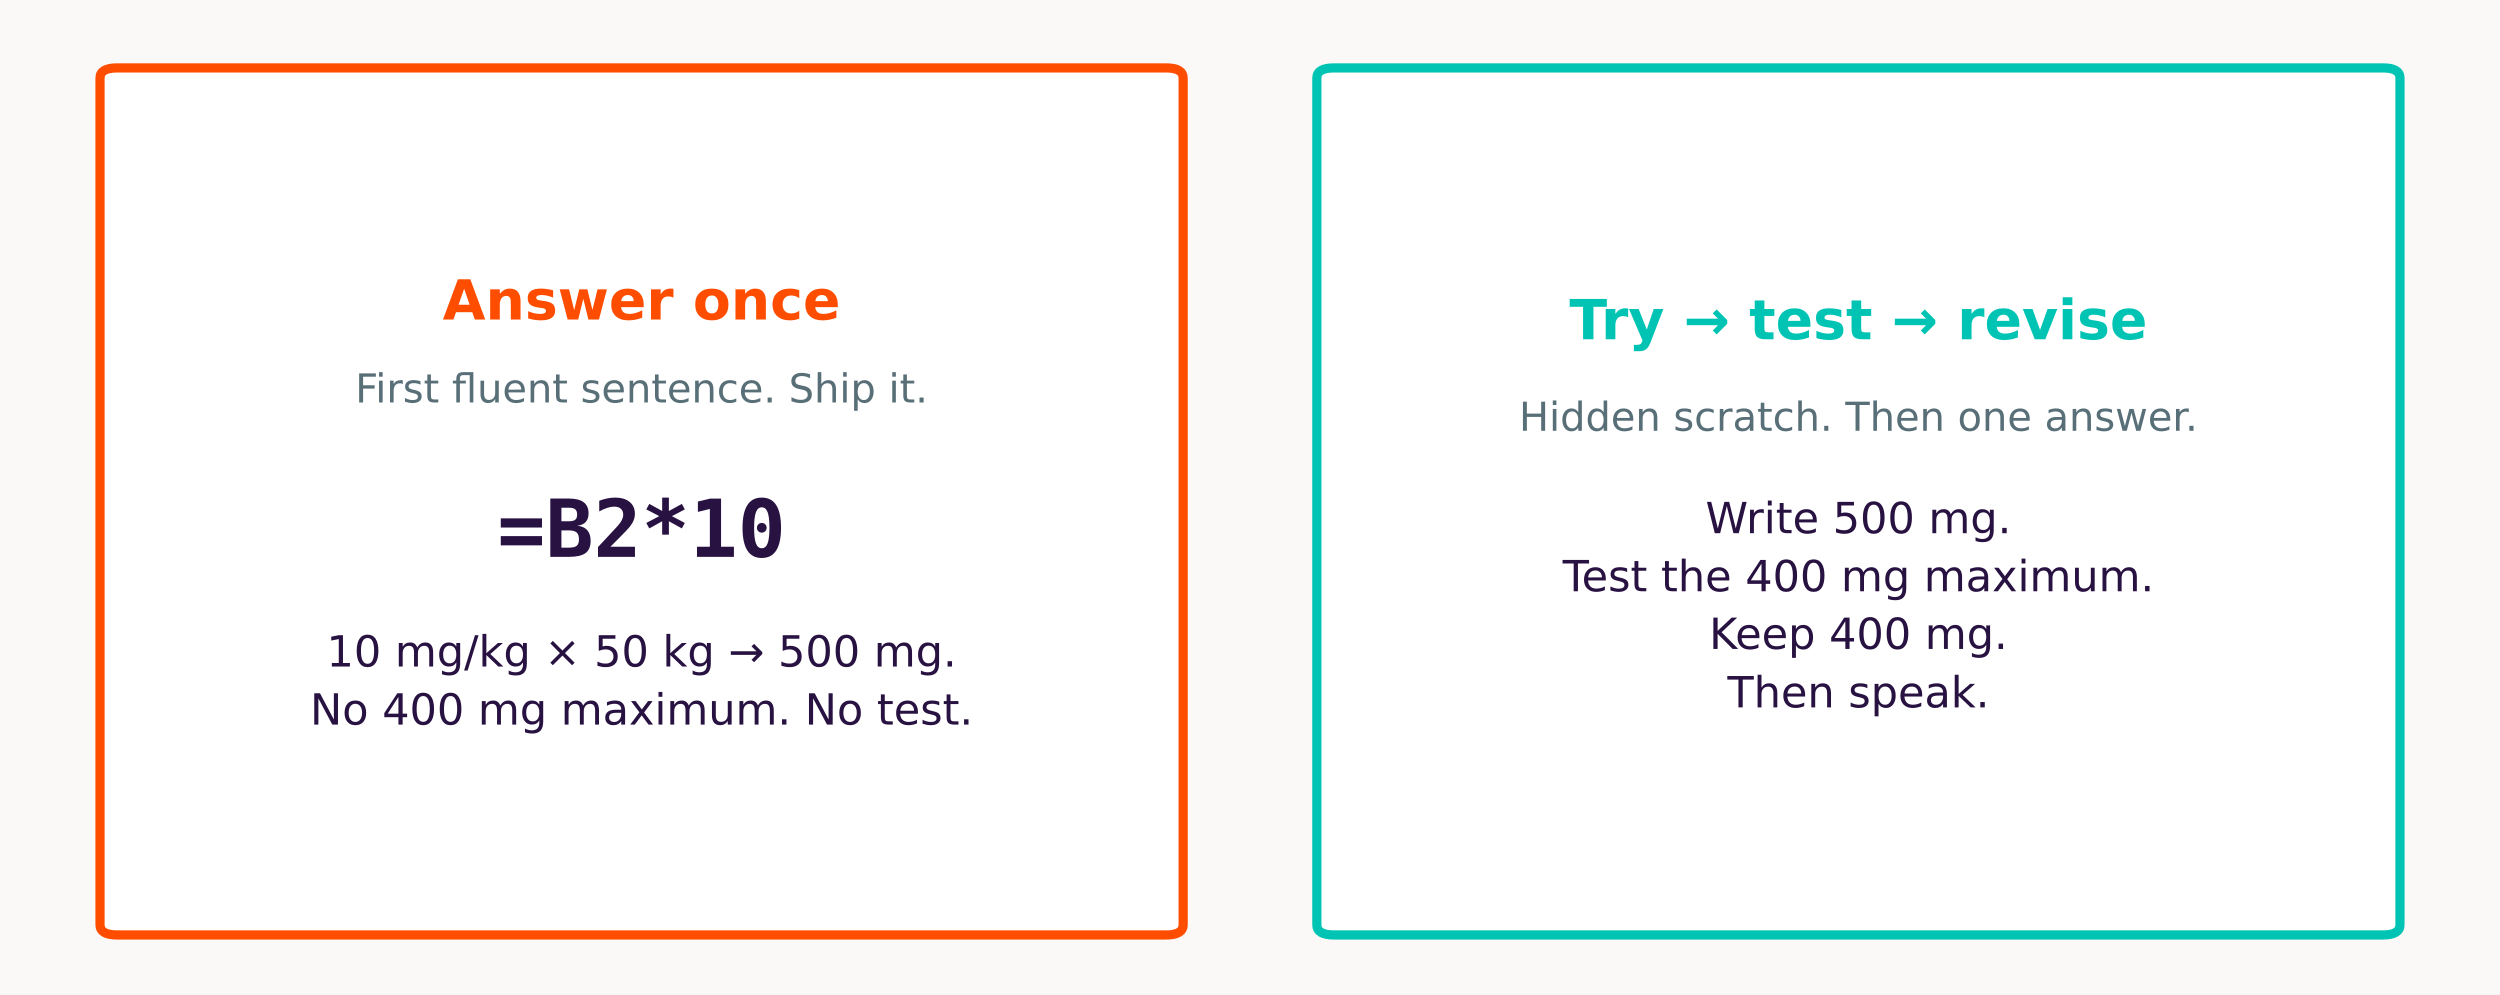
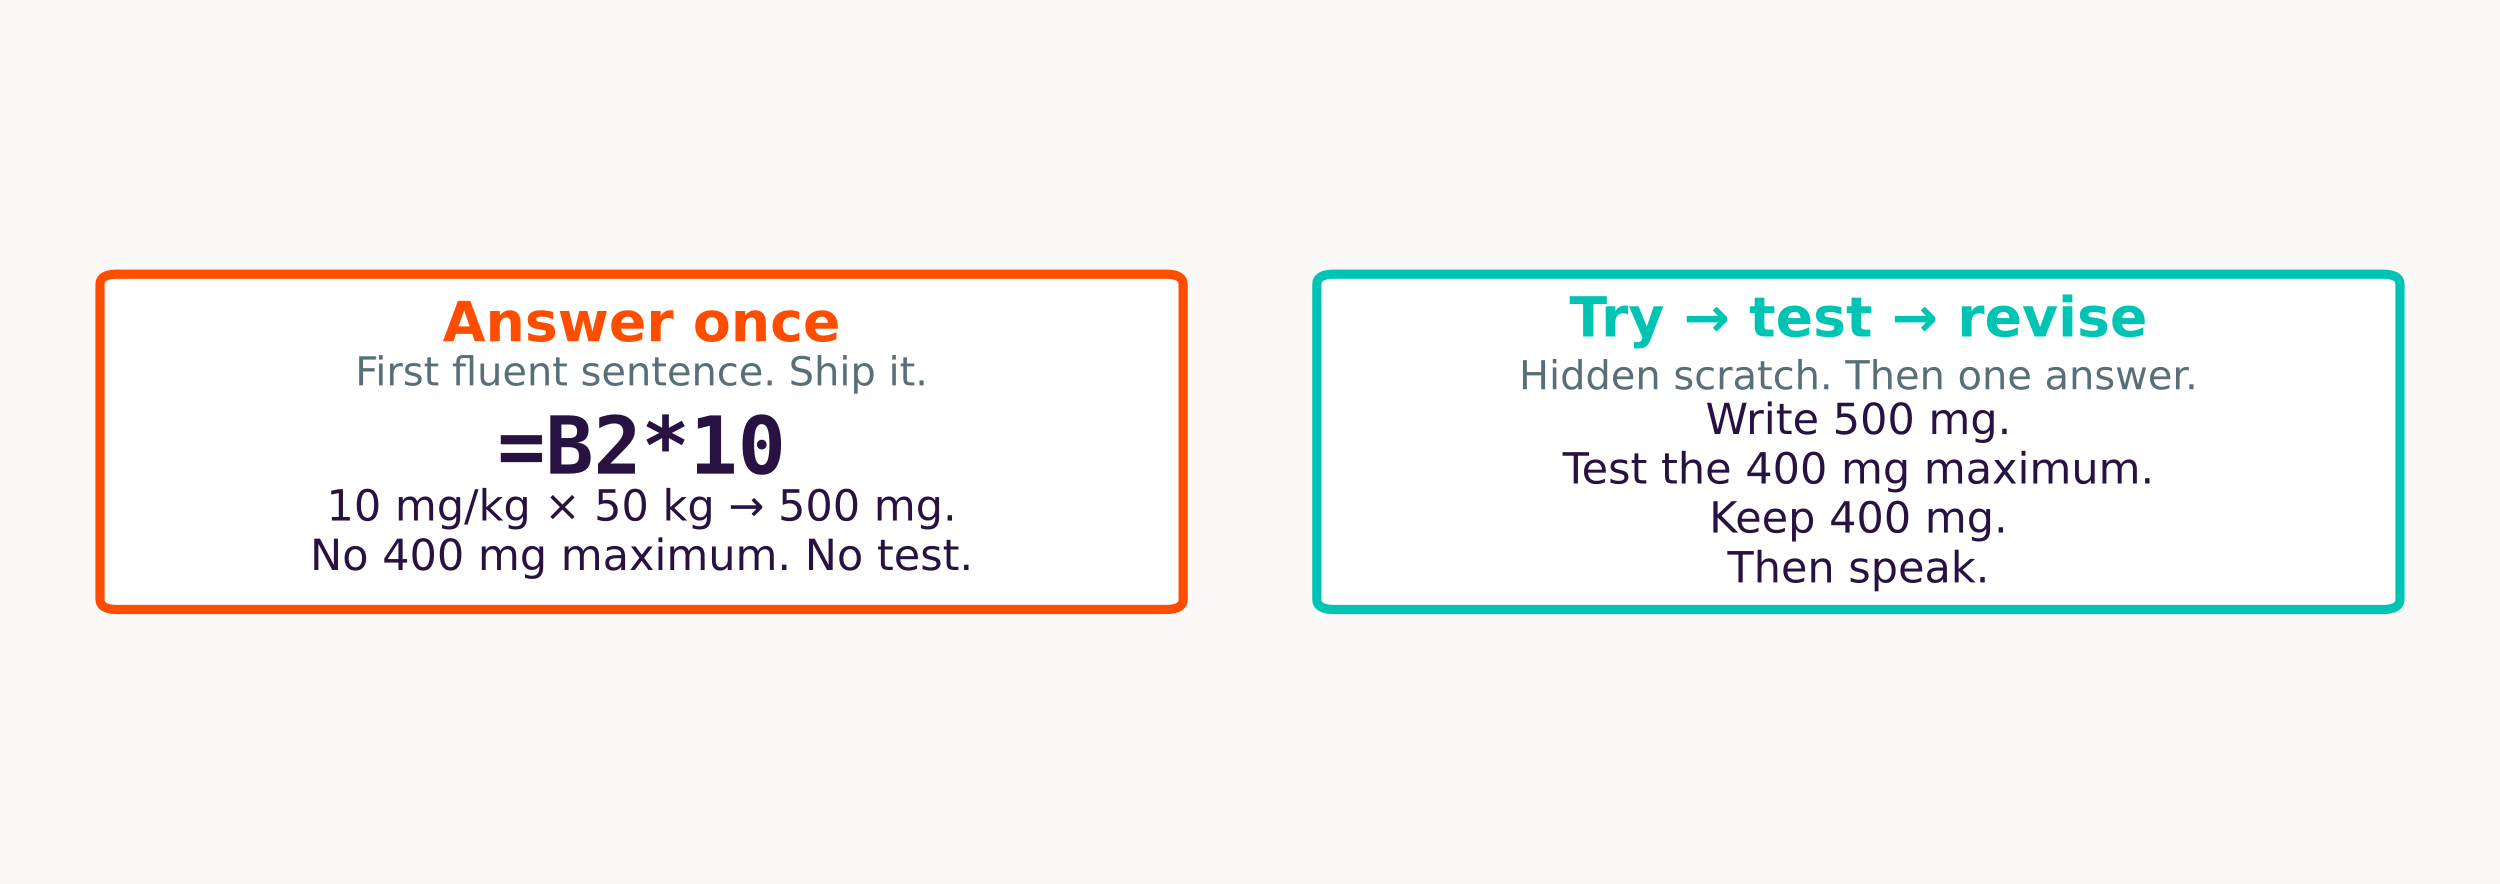
- <svg xmlns="http://www.w3.org/2000/svg" xmlns:xlink="http://www.w3.org/1999/xlink" width="813.96pt" height="323.748pt" viewBox="0 0 813.96 323.748" version="1.1">
+ <svg xmlns="http://www.w3.org/2000/svg" xmlns:xlink="http://www.w3.org/1999/xlink" width="813.96pt" height="287.712pt" viewBox="0 0 813.96 287.712" version="1.1">
  <defs>
    <style type="text/css">*{stroke-linejoin: round; stroke-linecap: butt}</style>
  </defs>
  <g id="figure_1">
    <g id="patch_1">
-       <path d="M 0 323.748  L 813.96 323.748  L 813.96 -0  L 0 -0  z " style="fill: #faf9f7" />
+       <path d="M 0 287.712  L 813.96 287.712  L 813.96 0  L 0 0  z " style="fill: #faf9f7" />
    </g>
    <g id="axes_1">
      <g id="patch_2">
-         <path d="M 38.142 304.41  L 379.638 304.41  Q 385.218 304.41 385.218 301.084  L 385.218 25.436  Q 385.218 22.11 379.638 22.11  L 38.142 22.11  Q 32.562 22.11 32.562 25.436  L 32.562 301.084  Q 32.562 304.41 38.142 304.41  z " clip-path="url(#p36a122272f)" style="fill: #ffffff; stroke: #ff4d00; stroke-width: 3; stroke-linejoin: miter" />
+         <path d="M 38.142 198.442  L 379.638 198.442  Q 385.218 198.442 385.218 195.116  L 385.218 92.596  Q 385.218 89.27 379.638 89.27  L 38.142 89.27  Q 32.562 89.27 32.562 92.596  L 32.562 195.116  Q 32.562 198.442 38.142 198.442  z " clip-path="url(#pd3d5952165)" style="fill: #ffffff; stroke: #ff4d00; stroke-width: 3; stroke-linejoin: miter" />
      </g>
      <g id="patch_3">
-         <path d="M 434.322 304.41  L 775.818 304.41  Q 781.398 304.41 781.398 301.084  L 781.398 25.436  Q 781.398 22.11 775.818 22.11  L 434.322 22.11  Q 428.742 22.11 428.742 25.436  L 428.742 301.084  Q 428.742 304.41 434.322 304.41  z " clip-path="url(#p36a122272f)" style="fill: #ffffff; stroke: #00c4b3; stroke-width: 3; stroke-linejoin: miter" />
+         <path d="M 434.322 198.442  L 775.818 198.442  Q 781.398 198.442 781.398 195.116  L 781.398 92.596  Q 781.398 89.27 775.818 89.27  L 434.322 89.27  Q 428.742 89.27 428.742 92.596  L 428.742 195.116  Q 428.742 198.442 434.322 198.442  z " clip-path="url(#pd3d5952165)" style="fill: #ffffff; stroke: #00c4b3; stroke-width: 3; stroke-linejoin: miter" />
      </g>
      <g id="text_1">
-         <g style="fill: #ff4d00" transform="translate(144.1406 104.0443) scale(0.18 -0.18)">
+         <g style="fill: #ff4d00" transform="translate(144.1406 111.0912) scale(0.18 -0.18)">
          <defs>
            <path id="DejaVuSans-Bold-24" d="M 3419 850  L 1538 850  L 1241 0  L 31 0  L 1759 4666  L 3194 4666  L 4922 0  L 3713 0  L 3419 850  z M 1838 1716  L 3116 1716  L 2478 3572  L 1838 1716  z " transform="scale(0.015625)" />
            <path id="DejaVuSans-Bold-51" d="M 4056 2131  L 4056 0  L 2931 0  L 2931 347  L 2931 1631  Q 2931 2084 2911 2256  Q 2891 2428 2841 2509  Q 2775 2619 2662 2680  Q 2550 2741 2406 2741  Q 2056 2741 1856 2470  Q 1656 2200 1656 1722  L 1656 0  L 538 0  L 538 3500  L 1656 3500  L 1656 2988  Q 1909 3294 2193 3439  Q 2478 3584 2822 3584  Q 3428 3584 3742 3212  Q 4056 2841 4056 2131  z " transform="scale(0.015625)" />
            <path id="DejaVuSans-Bold-56" d="M 3272 3391  L 3272 2541  Q 2913 2691 2578 2766  Q 2244 2841 1947 2841  Q 1628 2841 1473 2761  Q 1319 2681 1319 2516  Q 1319 2381 1436 2309  Q 1553 2238 1856 2203  L 2053 2175  Q 2913 2066 3209 1816  Q 3506 1566 3506 1031  Q 3506 472 3093 190  Q 2681 -91 1863 -91  Q 1516 -91 1145 -36  Q 775 19 384 128  L 384 978  Q 719 816 1070 734  Q 1422 653 1784 653  Q 2113 653 2278 743  Q 2444 834 2444 1013  Q 2444 1163 2330 1236  Q 2216 1309 1875 1350  L 1678 1375  Q 931 1469 631 1722  Q 331 1975 331 2491  Q 331 3047 712 3315  Q 1094 3584 1881 3584  Q 2191 3584 2531 3537  Q 2872 3491 3272 3391  z " transform="scale(0.015625)" />
            <path id="DejaVuSans-Bold-5a" d="M 225 3500  L 1313 3500  L 1900 1088  L 2491 3500  L 3425 3500  L 4013 1113  L 4603 3500  L 5691 3500  L 4769 0  L 3547 0  L 2956 2406  L 2369 0  L 1147 0  L 225 3500  z " transform="scale(0.015625)" />
            <path id="DejaVuSans-Bold-48" d="M 4031 1759  L 4031 1441  L 1416 1441  Q 1456 1047 1700 850  Q 1944 653 2381 653  Q 2734 653 3104 758  Q 3475 863 3866 1075  L 3866 213  Q 3469 63 3072 -14  Q 2675 -91 2278 -91  Q 1328 -91 801 392  Q 275 875 275 1747  Q 275 2603 792 3093  Q 1309 3584 2216 3584  Q 3041 3584 3536 3087  Q 4031 2591 4031 1759  z M 2881 2131  Q 2881 2450 2695 2645  Q 2509 2841 2209 2841  Q 1884 2841 1681 2658  Q 1478 2475 1428 2131  L 2881 2131  z " transform="scale(0.015625)" />
            <path id="DejaVuSans-Bold-55" d="M 3138 2547  Q 2991 2616 2845 2648  Q 2700 2681 2553 2681  Q 2122 2681 1889 2404  Q 1656 2128 1656 1613  L 1656 0  L 538 0  L 538 3500  L 1656 3500  L 1656 2925  Q 1872 3269 2151 3426  Q 2431 3584 2822 3584  Q 2878 3584 2943 3579  Q 3009 3575 3134 3559  L 3138 2547  z " transform="scale(0.015625)" />
            <path id="DejaVuSans-Bold-3" transform="scale(0.015625)" />
            <path id="DejaVuSans-Bold-52" d="M 2203 2784  Q 1831 2784 1636 2517  Q 1441 2250 1441 1747  Q 1441 1244 1636 976  Q 1831 709 2203 709  Q 2569 709 2762 976  Q 2956 1244 2956 1747  Q 2956 2250 2762 2517  Q 2569 2784 2203 2784  z M 2203 3584  Q 3106 3584 3614 3096  Q 4122 2609 4122 1747  Q 4122 884 3614 396  Q 3106 -91 2203 -91  Q 1297 -91 786 396  Q 275 884 275 1747  Q 275 2609 786 3096  Q 1297 3584 2203 3584  z " transform="scale(0.015625)" />
            <path id="DejaVuSans-Bold-46" d="M 3366 3391  L 3366 2478  Q 3138 2634 2908 2709  Q 2678 2784 2431 2784  Q 1963 2784 1702 2511  Q 1441 2238 1441 1747  Q 1441 1256 1702 982  Q 1963 709 2431 709  Q 2694 709 2930 787  Q 3166 866 3366 1019  L 3366 103  Q 3103 6 2833 -42  Q 2563 -91 2291 -91  Q 1344 -91 809 395  Q 275 881 275 1747  Q 275 2613 809 3098  Q 1344 3584 2291 3584  Q 2566 3584 2833 3536  Q 3100 3488 3366 3391  z " transform="scale(0.015625)" />
          </defs>
          <use xlink:href="#DejaVuSans-Bold-24" />
          <use xlink:href="#DejaVuSans-Bold-51" transform="translate(77.39062 0)" />
          <use xlink:href="#DejaVuSans-Bold-56" transform="translate(148.5781 0)" />
          <use xlink:href="#DejaVuSans-Bold-5a" transform="translate(208.0938 0)" />
          <use xlink:href="#DejaVuSans-Bold-48" transform="translate(300.4844 0)" />
          <use xlink:href="#DejaVuSans-Bold-55" transform="translate(368.3125 0)" />
          <use xlink:href="#DejaVuSans-Bold-3" transform="translate(417.625 0)" />
          <use xlink:href="#DejaVuSans-Bold-52" transform="translate(452.4375 0)" />
          <use xlink:href="#DejaVuSans-Bold-51" transform="translate(521.1406 0)" />
          <use xlink:href="#DejaVuSans-Bold-46" transform="translate(592.3281 0)" />
          <use xlink:href="#DejaVuSans-Bold-48" transform="translate(651.6094 0)" />
        </g>
      </g>
      <g id="text_2">
-         <g style="fill: #586f78" transform="translate(115.6597 131.0451) scale(0.13 -0.13)">
+         <g style="fill: #586f78" transform="translate(115.6597 125.475) scale(0.13 -0.13)">
          <defs>
            <path id="DejaVuSans-29" d="M 628 4666  L 3309 4666  L 3309 4134  L 1259 4134  L 1259 2759  L 3109 2759  L 3109 2228  L 1259 2228  L 1259 0  L 628 0  L 628 4666  z " transform="scale(0.015625)" />
            <path id="DejaVuSans-4c" d="M 603 3500  L 1178 3500  L 1178 0  L 603 0  L 603 3500  z M 603 4863  L 1178 4863  L 1178 4134  L 603 4134  L 603 4863  z " transform="scale(0.015625)" />
            <path id="DejaVuSans-55" d="M 2631 2963  Q 2534 3019 2420 3045  Q 2306 3072 2169 3072  Q 1681 3072 1420 2755  Q 1159 2438 1159 1844  L 1159 0  L 581 0  L 581 3500  L 1159 3500  L 1159 2956  Q 1341 3275 1631 3429  Q 1922 3584 2338 3584  Q 2397 3584 2469 3576  Q 2541 3569 2628 3553  L 2631 2963  z " transform="scale(0.015625)" />
            <path id="DejaVuSans-56" d="M 2834 3397  L 2834 2853  Q 2591 2978 2328 3040  Q 2066 3103 1784 3103  Q 1356 3103 1142 2972  Q 928 2841 928 2578  Q 928 2378 1081 2264  Q 1234 2150 1697 2047  L 1894 2003  Q 2506 1872 2764 1633  Q 3022 1394 3022 966  Q 3022 478 2636 193  Q 2250 -91 1575 -91  Q 1294 -91 989 -36  Q 684 19 347 128  L 347 722  Q 666 556 975 473  Q 1284 391 1588 391  Q 1994 391 2212 530  Q 2431 669 2431 922  Q 2431 1156 2273 1281  Q 2116 1406 1581 1522  L 1381 1569  Q 847 1681 609 1914  Q 372 2147 372 2553  Q 372 3047 722 3315  Q 1072 3584 1716 3584  Q 2034 3584 2315 3537  Q 2597 3491 2834 3397  z " transform="scale(0.015625)" />
            <path id="DejaVuSans-57" d="M 1172 4494  L 1172 3500  L 2356 3500  L 2356 3053  L 1172 3053  L 1172 1153  Q 1172 725 1289 603  Q 1406 481 1766 481  L 2356 481  L 2356 0  L 1766 0  Q 1100 0 847 248  Q 594 497 594 1153  L 594 3053  L 172 3053  L 172 3500  L 594 3500  L 594 4494  L 1172 4494  z " transform="scale(0.015625)" />
            <path id="DejaVuSans-3" transform="scale(0.015625)" />
            <path id="DejaVuSans-13b0" d="M 1831 4863  L 3431 4863  L 3431 0  L 2853 0  L 2853 4384  L 1825 4384  Q 1516 4384 1395 4259  Q 1275 4134 1275 3809  L 1275 3500  L 2222 3500  L 2222 3053  L 1275 3053  L 1275 0  L 697 0  L 697 3053  L 147 3053  L 147 3500  L 697 3500  L 697 3744  Q 697 4328 969 4595  Q 1241 4863 1831 4863  z " transform="scale(0.015625)" />
            <path id="DejaVuSans-58" d="M 544 1381  L 544 3500  L 1119 3500  L 1119 1403  Q 1119 906 1312 657  Q 1506 409 1894 409  Q 2359 409 2629 706  Q 2900 1003 2900 1516  L 2900 3500  L 3475 3500  L 3475 0  L 2900 0  L 2900 538  Q 2691 219 2414 64  Q 2138 -91 1772 -91  Q 1169 -91 856 284  Q 544 659 544 1381  z M 1991 3584  L 1991 3584  z " transform="scale(0.015625)" />
            <path id="DejaVuSans-48" d="M 3597 1894  L 3597 1613  L 953 1613  Q 991 1019 1311 708  Q 1631 397 2203 397  Q 2534 397 2845 478  Q 3156 559 3463 722  L 3463 178  Q 3153 47 2828 -22  Q 2503 -91 2169 -91  Q 1331 -91 842 396  Q 353 884 353 1716  Q 353 2575 817 3079  Q 1281 3584 2069 3584  Q 2775 3584 3186 3129  Q 3597 2675 3597 1894  z M 3022 2063  Q 3016 2534 2758 2815  Q 2500 3097 2075 3097  Q 1594 3097 1305 2825  Q 1016 2553 972 2059  L 3022 2063  z " transform="scale(0.015625)" />
            <path id="DejaVuSans-51" d="M 3513 2113  L 3513 0  L 2938 0  L 2938 2094  Q 2938 2591 2744 2837  Q 2550 3084 2163 3084  Q 1697 3084 1428 2787  Q 1159 2491 1159 1978  L 1159 0  L 581 0  L 581 3500  L 1159 3500  L 1159 2956  Q 1366 3272 1645 3428  Q 1925 3584 2291 3584  Q 2894 3584 3203 3211  Q 3513 2838 3513 2113  z " transform="scale(0.015625)" />
            <path id="DejaVuSans-46" d="M 3122 3366  L 3122 2828  Q 2878 2963 2633 3030  Q 2388 3097 2138 3097  Q 1578 3097 1268 2742  Q 959 2388 959 1747  Q 959 1106 1268 751  Q 1578 397 2138 397  Q 2388 397 2633 464  Q 2878 531 3122 666  L 3122 134  Q 2881 22 2623 -34  Q 2366 -91 2075 -91  Q 1284 -91 818 406  Q 353 903 353 1747  Q 353 2603 823 3093  Q 1294 3584 2113 3584  Q 2378 3584 2631 3529  Q 2884 3475 3122 3366  z " transform="scale(0.015625)" />
            <path id="DejaVuSans-11" d="M 684 794  L 1344 794  L 1344 0  L 684 0  L 684 794  z " transform="scale(0.015625)" />
            <path id="DejaVuSans-36" d="M 3425 4513  L 3425 3897  Q 3066 4069 2747 4153  Q 2428 4238 2131 4238  Q 1616 4238 1336 4038  Q 1056 3838 1056 3469  Q 1056 3159 1242 3001  Q 1428 2844 1947 2747  L 2328 2669  Q 3034 2534 3370 2195  Q 3706 1856 3706 1288  Q 3706 609 3251 259  Q 2797 -91 1919 -91  Q 1588 -91 1214 -16  Q 841 59 441 206  L 441 856  Q 825 641 1194 531  Q 1563 422 1919 422  Q 2459 422 2753 634  Q 3047 847 3047 1241  Q 3047 1584 2836 1778  Q 2625 1972 2144 2069  L 1759 2144  Q 1053 2284 737 2584  Q 422 2884 422 3419  Q 422 4038 858 4394  Q 1294 4750 2059 4750  Q 2388 4750 2728 4690  Q 3069 4631 3425 4513  z " transform="scale(0.015625)" />
            <path id="DejaVuSans-4b" d="M 3513 2113  L 3513 0  L 2938 0  L 2938 2094  Q 2938 2591 2744 2837  Q 2550 3084 2163 3084  Q 1697 3084 1428 2787  Q 1159 2491 1159 1978  L 1159 0  L 581 0  L 581 4863  L 1159 4863  L 1159 2956  Q 1366 3272 1645 3428  Q 1925 3584 2291 3584  Q 2894 3584 3203 3211  Q 3513 2838 3513 2113  z " transform="scale(0.015625)" />
            <path id="DejaVuSans-53" d="M 1159 525  L 1159 -1331  L 581 -1331  L 581 3500  L 1159 3500  L 1159 2969  Q 1341 3281 1617 3432  Q 1894 3584 2278 3584  Q 2916 3584 3314 3078  Q 3713 2572 3713 1747  Q 3713 922 3314 415  Q 2916 -91 2278 -91  Q 1894 -91 1617 61  Q 1341 213 1159 525  z M 3116 1747  Q 3116 2381 2855 2742  Q 2594 3103 2138 3103  Q 1681 3103 1420 2742  Q 1159 2381 1159 1747  Q 1159 1113 1420 752  Q 1681 391 2138 391  Q 2594 391 2855 752  Q 3116 1113 3116 1747  z " transform="scale(0.015625)" />
          </defs>
          <use xlink:href="#DejaVuSans-29" />
          <use xlink:href="#DejaVuSans-4c" transform="translate(50.23438 0)" />
          <use xlink:href="#DejaVuSans-55" transform="translate(78.01562 0)" />
          <use xlink:href="#DejaVuSans-56" transform="translate(119.125 0)" />
          <use xlink:href="#DejaVuSans-57" transform="translate(171.2188 0)" />
          <use xlink:href="#DejaVuSans-3" transform="translate(210.4219 0)" />
          <use xlink:href="#DejaVuSans-13b0" transform="translate(242.2031 0)" />
          <use xlink:href="#DejaVuSans-58" transform="translate(305.1875 0)" />
          <use xlink:href="#DejaVuSans-48" transform="translate(368.5625 0)" />
          <use xlink:href="#DejaVuSans-51" transform="translate(430.0938 0)" />
          <use xlink:href="#DejaVuSans-57" transform="translate(493.4688 0)" />
          <use xlink:href="#DejaVuSans-3" transform="translate(532.6719 0)" />
          <use xlink:href="#DejaVuSans-56" transform="translate(564.4531 0)" />
          <use xlink:href="#DejaVuSans-48" transform="translate(616.5469 0)" />
          <use xlink:href="#DejaVuSans-51" transform="translate(678.0781 0)" />
          <use xlink:href="#DejaVuSans-57" transform="translate(741.4531 0)" />
          <use xlink:href="#DejaVuSans-48" transform="translate(780.6562 0)" />
          <use xlink:href="#DejaVuSans-51" transform="translate(842.1875 0)" />
          <use xlink:href="#DejaVuSans-46" transform="translate(905.5625 0)" />
          <use xlink:href="#DejaVuSans-48" transform="translate(960.5469 0)" />
          <use xlink:href="#DejaVuSans-11" transform="translate(1022.078 0)" />
          <use xlink:href="#DejaVuSans-3" transform="translate(1053.859 0)" />
          <use xlink:href="#DejaVuSans-36" transform="translate(1085.641 0)" />
          <use xlink:href="#DejaVuSans-4b" transform="translate(1149.125 0)" />
          <use xlink:href="#DejaVuSans-4c" transform="translate(1212.5 0)" />
          <use xlink:href="#DejaVuSans-53" transform="translate(1240.281 0)" />
          <use xlink:href="#DejaVuSans-3" transform="translate(1303.766 0)" />
          <use xlink:href="#DejaVuSans-4c" transform="translate(1335.547 0)" />
          <use xlink:href="#DejaVuSans-57" transform="translate(1363.328 0)" />
          <use xlink:href="#DejaVuSans-11" transform="translate(1402.531 0)" />
        </g>
      </g>
      <g id="text_3">
-         <g style="fill: #281241" transform="translate(161.9316 181.3029) scale(0.26 -0.26)">
+         <g style="fill: #281241" transform="translate(161.9316 154.2119) scale(0.26 -0.26)">
          <defs>
            <path id="DejaVuSansMono-Bold-20" d="M 275 1663  L 3578 1663  L 3578 922  L 275 922  L 275 1663  z M 275 3084  L 3578 3084  L 3578 2350  L 275 2350  L 275 3084  z " transform="scale(0.015625)" />
            <path id="DejaVuSansMono-Bold-25" d="M 1281 2119  L 1281 738  L 1894 738  Q 2334 738 2511 888  Q 2688 1038 2688 1409  Q 2688 1788 2503 1953  Q 2319 2119 1894 2119  L 1281 2119  z M 1281 3938  L 1281 2853  L 1894 2853  Q 2244 2853 2392 2978  Q 2541 3103 2541 3391  Q 2541 3678 2389 3808  Q 2238 3938 1894 3938  L 1281 3938  z M 391 4672  L 1894 4672  Q 2672 4672 3064 4376  Q 3456 4081 3456 3494  Q 3456 3044 3225 2791  Q 2994 2538 2547 2497  Q 3081 2444 3351 2137  Q 3622 1831 3622 1281  Q 3622 606 3215 303  Q 2809 0 1894 0  L 391 0  L 391 4672  z " transform="scale(0.015625)" />
            <path id="DejaVuSansMono-Bold-15" d="M 1356 813  L 3322 813  L 3322 0  L 359 0  L 359 788  L 859 1319  Q 1750 2266 1941 2484  Q 2175 2753 2278 2961  Q 2381 3169 2381 3372  Q 2381 3684 2192 3854  Q 2003 4025 1656 4025  Q 1409 4025 1101 3926  Q 794 3828 459 3641  L 459 4500  Q 794 4622 1114 4686  Q 1434 4750 1728 4750  Q 2469 4750 2892 4404  Q 3316 4059 3316 3463  Q 3316 3188 3223 2947  Q 3131 2706 2906 2413  Q 2741 2200 1997 1456  Q 1594 1053 1356 813  z " transform="scale(0.015625)" />
            <path id="DejaVuSansMono-Bold-d" d="M 3463 3803  L 2431 3263  L 3463 2719  L 3225 2278  L 2188 2853  L 2188 1778  L 1650 1778  L 1650 2853  L 616 2278  L 378 2719  L 1416 3263  L 378 3803  L 616 4244  L 1650 3675  L 1650 4750  L 2188 4750  L 2188 3675  L 3225 4244  L 3463 3803  z " transform="scale(0.015625)" />
            <path id="DejaVuSansMono-Bold-14" d="M 588 813  L 1619 813  L 1619 3841  L 659 3603  L 659 4434  L 1625 4666  L 2516 4666  L 2516 813  L 3547 813  L 3547 0  L 588 0  L 588 813  z " transform="scale(0.015625)" />
            <path id="DejaVuSansMono-Bold-13" d="M 1538 2328  Q 1538 2494 1650 2606  Q 1763 2719 1925 2719  Q 2091 2719 2203 2606  Q 2316 2494 2316 2328  Q 2316 2166 2203 2053  Q 2091 1941 1925 1941  Q 1763 1941 1650 2052  Q 1538 2163 1538 2328  z M 1925 3969  Q 1606 3969 1459 3578  Q 1313 3188 1313 2328  Q 1313 1472 1459 1081  Q 1606 691 1925 691  Q 2247 691 2394 1081  Q 2541 1472 2541 2328  Q 2541 3188 2394 3578  Q 2247 3969 1925 3969  z M 384 2328  Q 384 3541 768 4145  Q 1153 4750 1925 4750  Q 2700 4750 3084 4147  Q 3469 3544 3469 2328  Q 3469 1116 3084 512  Q 2700 -91 1925 -91  Q 1153 -91 768 514  Q 384 1119 384 2328  z " transform="scale(0.015625)" />
          </defs>
          <use xlink:href="#DejaVuSansMono-Bold-20" />
          <use xlink:href="#DejaVuSansMono-Bold-25" transform="translate(60.20312 0)" />
          <use xlink:href="#DejaVuSansMono-Bold-15" transform="translate(120.4062 0)" />
          <use xlink:href="#DejaVuSansMono-Bold-d" transform="translate(180.6094 0)" />
          <use xlink:href="#DejaVuSansMono-Bold-14" transform="translate(240.8125 0)" />
          <use xlink:href="#DejaVuSansMono-Bold-13" transform="translate(301.0156 0)" />
        </g>
      </g>
      <g id="text_4">
-         <g style="fill: #281241" transform="translate(106.3072 217.0155) scale(0.14 -0.14)">
+         <g style="fill: #281241" transform="translate(106.3072 169.485) scale(0.14 -0.14)">
          <defs>
            <path id="DejaVuSans-14" d="M 794 531  L 1825 531  L 1825 4091  L 703 3866  L 703 4441  L 1819 4666  L 2450 4666  L 2450 531  L 3481 531  L 3481 0  L 794 0  L 794 531  z " transform="scale(0.015625)" />
            <path id="DejaVuSans-13" d="M 2034 4250  Q 1547 4250 1301 3770  Q 1056 3291 1056 2328  Q 1056 1369 1301 889  Q 1547 409 2034 409  Q 2525 409 2770 889  Q 3016 1369 3016 2328  Q 3016 3291 2770 3770  Q 2525 4250 2034 4250  z M 2034 4750  Q 2819 4750 3233 4129  Q 3647 3509 3647 2328  Q 3647 1150 3233 529  Q 2819 -91 2034 -91  Q 1250 -91 836 529  Q 422 1150 422 2328  Q 422 3509 836 4129  Q 1250 4750 2034 4750  z " transform="scale(0.015625)" />
            <path id="DejaVuSans-50" d="M 3328 2828  Q 3544 3216 3844 3400  Q 4144 3584 4550 3584  Q 5097 3584 5394 3201  Q 5691 2819 5691 2113  L 5691 0  L 5113 0  L 5113 2094  Q 5113 2597 4934 2840  Q 4756 3084 4391 3084  Q 3944 3084 3684 2787  Q 3425 2491 3425 1978  L 3425 0  L 2847 0  L 2847 2094  Q 2847 2600 2669 2842  Q 2491 3084 2119 3084  Q 1678 3084 1418 2786  Q 1159 2488 1159 1978  L 1159 0  L 581 0  L 581 3500  L 1159 3500  L 1159 2956  Q 1356 3278 1631 3431  Q 1906 3584 2284 3584  Q 2666 3584 2933 3390  Q 3200 3197 3328 2828  z " transform="scale(0.015625)" />
            <path id="DejaVuSans-4a" d="M 2906 1791  Q 2906 2416 2648 2759  Q 2391 3103 1925 3103  Q 1463 3103 1205 2759  Q 947 2416 947 1791  Q 947 1169 1205 825  Q 1463 481 1925 481  Q 2391 481 2648 825  Q 2906 1169 2906 1791  z M 3481 434  Q 3481 -459 3084 -895  Q 2688 -1331 1869 -1331  Q 1566 -1331 1297 -1286  Q 1028 -1241 775 -1147  L 775 -588  Q 1028 -725 1275 -790  Q 1522 -856 1778 -856  Q 2344 -856 2625 -561  Q 2906 -266 2906 331  L 2906 616  Q 2728 306 2450 153  Q 2172 0 1784 0  Q 1141 0 747 490  Q 353 981 353 1791  Q 353 2603 747 3093  Q 1141 3584 1784 3584  Q 2172 3584 2450 3431  Q 2728 3278 2906 2969  L 2906 3500  L 3481 3500  L 3481 434  z " transform="scale(0.015625)" />
            <path id="DejaVuSans-12" d="M 1625 4666  L 2156 4666  L 531 -594  L 0 -594  L 1625 4666  z " transform="scale(0.015625)" />
            <path id="DejaVuSans-4e" d="M 581 4863  L 1159 4863  L 1159 1991  L 2875 3500  L 3609 3500  L 1753 1863  L 3688 0  L 2938 0  L 1159 1709  L 1159 0  L 581 0  L 581 4863  z " transform="scale(0.015625)" />
            <path id="DejaVuSans-99" d="M 4488 3438  L 3059 2003  L 4488 575  L 4116 197  L 2681 1631  L 1247 197  L 878 575  L 2303 2003  L 878 3438  L 1247 3816  L 2681 2381  L 4116 3816  L 4488 3438  z " transform="scale(0.015625)" />
            <path id="DejaVuSans-18" d="M 691 4666  L 3169 4666  L 3169 4134  L 1269 4134  L 1269 2991  Q 1406 3038 1543 3061  Q 1681 3084 1819 3084  Q 2600 3084 3056 2656  Q 3513 2228 3513 1497  Q 3513 744 3044 326  Q 2575 -91 1722 -91  Q 1428 -91 1123 -41  Q 819 9 494 109  L 494 744  Q 775 591 1075 516  Q 1375 441 1709 441  Q 2250 441 2565 725  Q 2881 1009 2881 1497  Q 2881 1984 2565 2268  Q 2250 2553 1709 2553  Q 1456 2553 1204 2497  Q 953 2441 691 2322  L 691 4666  z " transform="scale(0.015625)" />
            <path id="DejaVuSans-c1c" d="M 5050 2147  L 5050 1866  L 3822 638  L 3447 1013  L 4175 1741  L 366 1741  L 366 2272  L 4175 2272  L 3447 3000  L 3822 3375  L 5050 2147  z " transform="scale(0.015625)" />
          </defs>
          <use xlink:href="#DejaVuSans-14" />
          <use xlink:href="#DejaVuSans-13" transform="translate(63.625 0)" />
          <use xlink:href="#DejaVuSans-3" transform="translate(127.25 0)" />
          <use xlink:href="#DejaVuSans-50" transform="translate(159.0312 0)" />
          <use xlink:href="#DejaVuSans-4a" transform="translate(256.4375 0)" />
          <use xlink:href="#DejaVuSans-12" transform="translate(319.9219 0)" />
          <use xlink:href="#DejaVuSans-4e" transform="translate(353.6094 0)" />
          <use xlink:href="#DejaVuSans-4a" transform="translate(411.5156 0)" />
          <use xlink:href="#DejaVuSans-3" transform="translate(475 0)" />
          <use xlink:href="#DejaVuSans-99" transform="translate(506.7812 0)" />
          <use xlink:href="#DejaVuSans-3" transform="translate(590.5781 0)" />
          <use xlink:href="#DejaVuSans-18" transform="translate(622.3594 0)" />
          <use xlink:href="#DejaVuSans-13" transform="translate(685.9844 0)" />
          <use xlink:href="#DejaVuSans-3" transform="translate(749.6094 0)" />
          <use xlink:href="#DejaVuSans-4e" transform="translate(781.3906 0)" />
          <use xlink:href="#DejaVuSans-4a" transform="translate(839.2969 0)" />
          <use xlink:href="#DejaVuSans-3" transform="translate(902.7812 0)" />
          <use xlink:href="#DejaVuSans-c1c" transform="translate(934.5625 0)" />
          <use xlink:href="#DejaVuSans-3" transform="translate(1018.359 0)" />
          <use xlink:href="#DejaVuSans-18" transform="translate(1050.141 0)" />
          <use xlink:href="#DejaVuSans-13" transform="translate(1113.766 0)" />
          <use xlink:href="#DejaVuSans-13" transform="translate(1177.391 0)" />
          <use xlink:href="#DejaVuSans-3" transform="translate(1241.016 0)" />
          <use xlink:href="#DejaVuSans-50" transform="translate(1272.797 0)" />
          <use xlink:href="#DejaVuSans-4a" transform="translate(1370.203 0)" />
          <use xlink:href="#DejaVuSans-11" transform="translate(1433.688 0)" />
        </g>
-         <g style="fill: #281241" transform="translate(100.9423 235.9155) scale(0.14 -0.14)">
+         <g style="fill: #281241" transform="translate(100.9423 185.585) scale(0.14 -0.14)">
          <defs>
            <path id="DejaVuSans-31" d="M 628 4666  L 1478 4666  L 3547 763  L 3547 4666  L 4159 4666  L 4159 0  L 3309 0  L 1241 3903  L 1241 0  L 628 0  L 628 4666  z " transform="scale(0.015625)" />
            <path id="DejaVuSans-52" d="M 1959 3097  Q 1497 3097 1228 2736  Q 959 2375 959 1747  Q 959 1119 1226 758  Q 1494 397 1959 397  Q 2419 397 2687 759  Q 2956 1122 2956 1747  Q 2956 2369 2687 2733  Q 2419 3097 1959 3097  z M 1959 3584  Q 2709 3584 3137 3096  Q 3566 2609 3566 1747  Q 3566 888 3137 398  Q 2709 -91 1959 -91  Q 1206 -91 779 398  Q 353 888 353 1747  Q 353 2609 779 3096  Q 1206 3584 1959 3584  z " transform="scale(0.015625)" />
            <path id="DejaVuSans-17" d="M 2419 4116  L 825 1625  L 2419 1625  L 2419 4116  z M 2253 4666  L 3047 4666  L 3047 1625  L 3713 1625  L 3713 1100  L 3047 1100  L 3047 0  L 2419 0  L 2419 1100  L 313 1100  L 313 1709  L 2253 4666  z " transform="scale(0.015625)" />
            <path id="DejaVuSans-44" d="M 2194 1759  Q 1497 1759 1228 1600  Q 959 1441 959 1056  Q 959 750 1161 570  Q 1363 391 1709 391  Q 2188 391 2477 730  Q 2766 1069 2766 1631  L 2766 1759  L 2194 1759  z M 3341 1997  L 3341 0  L 2766 0  L 2766 531  Q 2569 213 2275 61  Q 1981 -91 1556 -91  Q 1019 -91 701 211  Q 384 513 384 1019  Q 384 1609 779 1909  Q 1175 2209 1959 2209  L 2766 2209  L 2766 2266  Q 2766 2663 2505 2880  Q 2244 3097 1772 3097  Q 1472 3097 1187 3025  Q 903 2953 641 2809  L 641 3341  Q 956 3463 1253 3523  Q 1550 3584 1831 3584  Q 2591 3584 2966 3190  Q 3341 2797 3341 1997  z " transform="scale(0.015625)" />
            <path id="DejaVuSans-5b" d="M 3513 3500  L 2247 1797  L 3578 0  L 2900 0  L 1881 1375  L 863 0  L 184 0  L 1544 1831  L 300 3500  L 978 3500  L 1906 2253  L 2834 3500  L 3513 3500  z " transform="scale(0.015625)" />
          </defs>
          <use xlink:href="#DejaVuSans-31" />
          <use xlink:href="#DejaVuSans-52" transform="translate(74.8125 0)" />
          <use xlink:href="#DejaVuSans-3" transform="translate(136 0)" />
          <use xlink:href="#DejaVuSans-17" transform="translate(167.7812 0)" />
          <use xlink:href="#DejaVuSans-13" transform="translate(231.4062 0)" />
          <use xlink:href="#DejaVuSans-13" transform="translate(295.0312 0)" />
          <use xlink:href="#DejaVuSans-3" transform="translate(358.6562 0)" />
          <use xlink:href="#DejaVuSans-50" transform="translate(390.4375 0)" />
          <use xlink:href="#DejaVuSans-4a" transform="translate(487.8438 0)" />
          <use xlink:href="#DejaVuSans-3" transform="translate(551.3281 0)" />
          <use xlink:href="#DejaVuSans-50" transform="translate(583.1094 0)" />
          <use xlink:href="#DejaVuSans-44" transform="translate(680.5156 0)" />
          <use xlink:href="#DejaVuSans-5b" transform="translate(741.7969 0)" />
          <use xlink:href="#DejaVuSans-4c" transform="translate(800.9844 0)" />
          <use xlink:href="#DejaVuSans-50" transform="translate(828.7656 0)" />
          <use xlink:href="#DejaVuSans-58" transform="translate(926.1719 0)" />
          <use xlink:href="#DejaVuSans-50" transform="translate(989.5469 0)" />
          <use xlink:href="#DejaVuSans-11" transform="translate(1086.953 0)" />
          <use xlink:href="#DejaVuSans-3" transform="translate(1118.734 0)" />
          <use xlink:href="#DejaVuSans-31" transform="translate(1150.516 0)" />
          <use xlink:href="#DejaVuSans-52" transform="translate(1225.328 0)" />
          <use xlink:href="#DejaVuSans-3" transform="translate(1286.516 0)" />
          <use xlink:href="#DejaVuSans-57" transform="translate(1318.297 0)" />
          <use xlink:href="#DejaVuSans-48" transform="translate(1357.5 0)" />
          <use xlink:href="#DejaVuSans-56" transform="translate(1419.031 0)" />
          <use xlink:href="#DejaVuSans-57" transform="translate(1471.125 0)" />
          <use xlink:href="#DejaVuSans-11" transform="translate(1510.328 0)" />
        </g>
      </g>
      <g id="text_5">
-         <g style="fill: #00c4b3" transform="translate(510.9778 110.4574) scale(0.18 -0.18)">
+         <g style="fill: #00c4b3" transform="translate(510.9778 109.5542) scale(0.18 -0.18)">
          <defs>
            <path id="DejaVuSans-Bold-37" d="M 31 4666  L 4331 4666  L 4331 3756  L 2784 3756  L 2784 0  L 1581 0  L 1581 3756  L 31 3756  L 31 4666  z " transform="scale(0.015625)" />
            <path id="DejaVuSans-Bold-5c" d="M 78 3500  L 1197 3500  L 2138 1125  L 2938 3500  L 4056 3500  L 2584 -331  Q 2363 -916 2067 -1148  Q 1772 -1381 1288 -1381  L 641 -1381  L 641 -647  L 991 -647  Q 1275 -647 1404 -556  Q 1534 -466 1606 -231  L 1638 -134  L 78 3500  z " transform="scale(0.015625)" />
            <path id="DejaVuSans-Bold-c1c" d="M 5050 2225  L 5050 1788  L 3822 559  L 3369 1013  L 3988 1631  L 366 1631  L 366 2381  L 3988 2381  L 3369 3000  L 3822 3453  L 5050 2225  z " transform="scale(0.015625)" />
            <path id="DejaVuSans-Bold-57" d="M 1759 4494  L 1759 3500  L 2913 3500  L 2913 2700  L 1759 2700  L 1759 1216  Q 1759 972 1856 886  Q 1953 800 2241 800  L 2816 800  L 2816 0  L 1856 0  Q 1194 0 917 276  Q 641 553 641 1216  L 641 2700  L 84 2700  L 84 3500  L 641 3500  L 641 4494  L 1759 4494  z " transform="scale(0.015625)" />
            <path id="DejaVuSans-Bold-59" d="M 97 3500  L 1216 3500  L 2088 1081  L 2956 3500  L 4078 3500  L 2700 0  L 1472 0  L 97 3500  z " transform="scale(0.015625)" />
            <path id="DejaVuSans-Bold-4c" d="M 538 3500  L 1656 3500  L 1656 0  L 538 0  L 538 3500  z M 538 4863  L 1656 4863  L 1656 3950  L 538 3950  L 538 4863  z " transform="scale(0.015625)" />
          </defs>
          <use xlink:href="#DejaVuSans-Bold-37" />
          <use xlink:href="#DejaVuSans-Bold-55" transform="translate(57.23438 0)" />
          <use xlink:href="#DejaVuSans-Bold-5c" transform="translate(106.5469 0)" />
          <use xlink:href="#DejaVuSans-Bold-3" transform="translate(171.7344 0)" />
          <use xlink:href="#DejaVuSans-Bold-c1c" transform="translate(206.5469 0)" />
          <use xlink:href="#DejaVuSans-Bold-3" transform="translate(290.3438 0)" />
          <use xlink:href="#DejaVuSans-Bold-57" transform="translate(325.1562 0)" />
          <use xlink:href="#DejaVuSans-Bold-48" transform="translate(372.9531 0)" />
          <use xlink:href="#DejaVuSans-Bold-56" transform="translate(440.7812 0)" />
          <use xlink:href="#DejaVuSans-Bold-57" transform="translate(500.2969 0)" />
          <use xlink:href="#DejaVuSans-Bold-3" transform="translate(548.0938 0)" />
          <use xlink:href="#DejaVuSans-Bold-c1c" transform="translate(582.9062 0)" />
          <use xlink:href="#DejaVuSans-Bold-3" transform="translate(666.7031 0)" />
          <use xlink:href="#DejaVuSans-Bold-55" transform="translate(701.5156 0)" />
          <use xlink:href="#DejaVuSans-Bold-48" transform="translate(750.8281 0)" />
          <use xlink:href="#DejaVuSans-Bold-59" transform="translate(818.6562 0)" />
          <use xlink:href="#DejaVuSans-Bold-4c" transform="translate(883.8438 0)" />
          <use xlink:href="#DejaVuSans-Bold-56" transform="translate(918.125 0)" />
          <use xlink:href="#DejaVuSans-Bold-48" transform="translate(977.6406 0)" />
        </g>
      </g>
      <g id="text_6">
-         <g style="fill: #586f78" transform="translate(494.568 140.2546) scale(0.13 -0.13)">
+         <g style="fill: #586f78" transform="translate(494.568 126.7343) scale(0.13 -0.13)">
          <defs>
            <path id="DejaVuSans-2b" d="M 628 4666  L 1259 4666  L 1259 2753  L 3553 2753  L 3553 4666  L 4184 4666  L 4184 0  L 3553 0  L 3553 2222  L 1259 2222  L 1259 0  L 628 0  L 628 4666  z " transform="scale(0.015625)" />
            <path id="DejaVuSans-47" d="M 2906 2969  L 2906 4863  L 3481 4863  L 3481 0  L 2906 0  L 2906 525  Q 2725 213 2448 61  Q 2172 -91 1784 -91  Q 1150 -91 751 415  Q 353 922 353 1747  Q 353 2572 751 3078  Q 1150 3584 1784 3584  Q 2172 3584 2448 3432  Q 2725 3281 2906 2969  z M 947 1747  Q 947 1113 1208 752  Q 1469 391 1925 391  Q 2381 391 2643 752  Q 2906 1113 2906 1747  Q 2906 2381 2643 2742  Q 2381 3103 1925 3103  Q 1469 3103 1208 2742  Q 947 2381 947 1747  z " transform="scale(0.015625)" />
            <path id="DejaVuSans-37" d="M -19 4666  L 3928 4666  L 3928 4134  L 2272 4134  L 2272 0  L 1638 0  L 1638 4134  L -19 4134  L -19 4666  z " transform="scale(0.015625)" />
            <path id="DejaVuSans-5a" d="M 269 3500  L 844 3500  L 1563 769  L 2278 3500  L 2956 3500  L 3675 769  L 4391 3500  L 4966 3500  L 4050 0  L 3372 0  L 2619 2869  L 1863 0  L 1184 0  L 269 3500  z " transform="scale(0.015625)" />
          </defs>
          <use xlink:href="#DejaVuSans-2b" />
          <use xlink:href="#DejaVuSans-4c" transform="translate(75.20312 0)" />
          <use xlink:href="#DejaVuSans-47" transform="translate(102.9844 0)" />
          <use xlink:href="#DejaVuSans-47" transform="translate(166.4688 0)" />
          <use xlink:href="#DejaVuSans-48" transform="translate(229.9531 0)" />
          <use xlink:href="#DejaVuSans-51" transform="translate(291.4844 0)" />
          <use xlink:href="#DejaVuSans-3" transform="translate(354.8594 0)" />
          <use xlink:href="#DejaVuSans-56" transform="translate(386.6406 0)" />
          <use xlink:href="#DejaVuSans-46" transform="translate(438.7344 0)" />
          <use xlink:href="#DejaVuSans-55" transform="translate(493.7188 0)" />
          <use xlink:href="#DejaVuSans-44" transform="translate(534.8281 0)" />
          <use xlink:href="#DejaVuSans-57" transform="translate(596.1094 0)" />
          <use xlink:href="#DejaVuSans-46" transform="translate(635.3125 0)" />
          <use xlink:href="#DejaVuSans-4b" transform="translate(690.2969 0)" />
          <use xlink:href="#DejaVuSans-11" transform="translate(753.6719 0)" />
          <use xlink:href="#DejaVuSans-3" transform="translate(785.4531 0)" />
          <use xlink:href="#DejaVuSans-37" transform="translate(817.2344 0)" />
          <use xlink:href="#DejaVuSans-4b" transform="translate(878.3125 0)" />
          <use xlink:href="#DejaVuSans-48" transform="translate(941.6875 0)" />
          <use xlink:href="#DejaVuSans-51" transform="translate(1003.219 0)" />
          <use xlink:href="#DejaVuSans-3" transform="translate(1066.594 0)" />
          <use xlink:href="#DejaVuSans-52" transform="translate(1098.375 0)" />
          <use xlink:href="#DejaVuSans-51" transform="translate(1159.562 0)" />
          <use xlink:href="#DejaVuSans-48" transform="translate(1222.938 0)" />
          <use xlink:href="#DejaVuSans-3" transform="translate(1284.469 0)" />
          <use xlink:href="#DejaVuSans-44" transform="translate(1316.25 0)" />
          <use xlink:href="#DejaVuSans-51" transform="translate(1377.531 0)" />
          <use xlink:href="#DejaVuSans-56" transform="translate(1440.906 0)" />
          <use xlink:href="#DejaVuSans-5a" transform="translate(1493 0)" />
          <use xlink:href="#DejaVuSans-48" transform="translate(1574.781 0)" />
          <use xlink:href="#DejaVuSans-55" transform="translate(1636.312 0)" />
          <use xlink:href="#DejaVuSans-11" transform="translate(1668.25 0)" />
        </g>
      </g>
      <g id="text_7">
-         <g style="fill: #281241" transform="translate(555.2912 173.61) scale(0.14 -0.14)">
+         <g style="fill: #281241" transform="translate(555.2912 141.3215) scale(0.14 -0.14)">
          <defs>
            <path id="DejaVuSans-3a" d="M 213 4666  L 850 4666  L 1831 722  L 2809 4666  L 3519 4666  L 4500 722  L 5478 4666  L 6119 4666  L 4947 0  L 4153 0  L 3169 4050  L 2175 0  L 1381 0  L 213 4666  z " transform="scale(0.015625)" />
          </defs>
          <use xlink:href="#DejaVuSans-3a" />
          <use xlink:href="#DejaVuSans-55" transform="translate(94.39062 0)" />
          <use xlink:href="#DejaVuSans-4c" transform="translate(135.5 0)" />
          <use xlink:href="#DejaVuSans-57" transform="translate(163.2812 0)" />
          <use xlink:href="#DejaVuSans-48" transform="translate(202.4844 0)" />
          <use xlink:href="#DejaVuSans-3" transform="translate(264.0156 0)" />
          <use xlink:href="#DejaVuSans-18" transform="translate(295.7969 0)" />
          <use xlink:href="#DejaVuSans-13" transform="translate(359.4219 0)" />
          <use xlink:href="#DejaVuSans-13" transform="translate(423.0469 0)" />
          <use xlink:href="#DejaVuSans-3" transform="translate(486.6719 0)" />
          <use xlink:href="#DejaVuSans-50" transform="translate(518.4531 0)" />
          <use xlink:href="#DejaVuSans-4a" transform="translate(615.8594 0)" />
          <use xlink:href="#DejaVuSans-11" transform="translate(679.3438 0)" />
        </g>
-         <g style="fill: #281241" transform="translate(508.7817 192.51) scale(0.14 -0.14)">
+         <g style="fill: #281241" transform="translate(508.7817 157.4215) scale(0.14 -0.14)">
          <use xlink:href="#DejaVuSans-37" />
          <use xlink:href="#DejaVuSans-48" transform="translate(44.09375 0)" />
          <use xlink:href="#DejaVuSans-56" transform="translate(105.625 0)" />
          <use xlink:href="#DejaVuSans-57" transform="translate(157.7188 0)" />
          <use xlink:href="#DejaVuSans-3" transform="translate(196.9219 0)" />
          <use xlink:href="#DejaVuSans-57" transform="translate(228.7031 0)" />
          <use xlink:href="#DejaVuSans-4b" transform="translate(267.9062 0)" />
          <use xlink:href="#DejaVuSans-48" transform="translate(331.2812 0)" />
          <use xlink:href="#DejaVuSans-3" transform="translate(392.8125 0)" />
          <use xlink:href="#DejaVuSans-17" transform="translate(424.5938 0)" />
          <use xlink:href="#DejaVuSans-13" transform="translate(488.2188 0)" />
          <use xlink:href="#DejaVuSans-13" transform="translate(551.8438 0)" />
          <use xlink:href="#DejaVuSans-3" transform="translate(615.4688 0)" />
          <use xlink:href="#DejaVuSans-50" transform="translate(647.25 0)" />
          <use xlink:href="#DejaVuSans-4a" transform="translate(744.6562 0)" />
          <use xlink:href="#DejaVuSans-3" transform="translate(808.1406 0)" />
          <use xlink:href="#DejaVuSans-50" transform="translate(839.9219 0)" />
          <use xlink:href="#DejaVuSans-44" transform="translate(937.3281 0)" />
          <use xlink:href="#DejaVuSans-5b" transform="translate(998.6094 0)" />
          <use xlink:href="#DejaVuSans-4c" transform="translate(1057.797 0)" />
          <use xlink:href="#DejaVuSans-50" transform="translate(1085.578 0)" />
          <use xlink:href="#DejaVuSans-58" transform="translate(1182.984 0)" />
          <use xlink:href="#DejaVuSans-50" transform="translate(1246.359 0)" />
          <use xlink:href="#DejaVuSans-11" transform="translate(1343.766 0)" />
        </g>
-         <g style="fill: #281241" transform="translate(556.4725 211.2864) scale(0.14 -0.14)">
+         <g style="fill: #281241" transform="translate(556.4725 173.3979) scale(0.14 -0.14)">
          <defs>
            <path id="DejaVuSans-2e" d="M 628 4666  L 1259 4666  L 1259 2694  L 3353 4666  L 4166 4666  L 1850 2491  L 4331 0  L 3500 0  L 1259 2247  L 1259 0  L 628 0  L 628 4666  z " transform="scale(0.015625)" />
          </defs>
          <use xlink:href="#DejaVuSans-2e" />
          <use xlink:href="#DejaVuSans-48" transform="translate(60.59375 0)" />
          <use xlink:href="#DejaVuSans-48" transform="translate(122.125 0)" />
          <use xlink:href="#DejaVuSans-53" transform="translate(183.6562 0)" />
          <use xlink:href="#DejaVuSans-3" transform="translate(247.1406 0)" />
          <use xlink:href="#DejaVuSans-17" transform="translate(278.9219 0)" />
          <use xlink:href="#DejaVuSans-13" transform="translate(342.5469 0)" />
          <use xlink:href="#DejaVuSans-13" transform="translate(406.1719 0)" />
          <use xlink:href="#DejaVuSans-3" transform="translate(469.7969 0)" />
          <use xlink:href="#DejaVuSans-50" transform="translate(501.5781 0)" />
          <use xlink:href="#DejaVuSans-4a" transform="translate(598.9844 0)" />
          <use xlink:href="#DejaVuSans-11" transform="translate(662.4688 0)" />
        </g>
-         <g style="fill: #281241" transform="translate(562.4247 230.31) scale(0.14 -0.14)">
+         <g style="fill: #281241" transform="translate(562.4247 189.6215) scale(0.14 -0.14)">
          <use xlink:href="#DejaVuSans-37" />
          <use xlink:href="#DejaVuSans-4b" transform="translate(61.07812 0)" />
          <use xlink:href="#DejaVuSans-48" transform="translate(124.4531 0)" />
          <use xlink:href="#DejaVuSans-51" transform="translate(185.9844 0)" />
          <use xlink:href="#DejaVuSans-3" transform="translate(249.3594 0)" />
          <use xlink:href="#DejaVuSans-56" transform="translate(281.1406 0)" />
          <use xlink:href="#DejaVuSans-53" transform="translate(333.2344 0)" />
          <use xlink:href="#DejaVuSans-48" transform="translate(396.7188 0)" />
          <use xlink:href="#DejaVuSans-44" transform="translate(458.25 0)" />
          <use xlink:href="#DejaVuSans-4e" transform="translate(519.5312 0)" />
          <use xlink:href="#DejaVuSans-11" transform="translate(577.4375 0)" />
        </g>
      </g>
    </g>
  </g>
  <defs>
-     <clipPath id="p36a122272f">
-       <rect x="10.8" y="10.8" width="792.36" height="302.148" />
+     <clipPath id="pd3d5952165">
+       <rect x="10.8" y="10.8" width="792.36" height="266.112" />
    </clipPath>
  </defs>
</svg>
